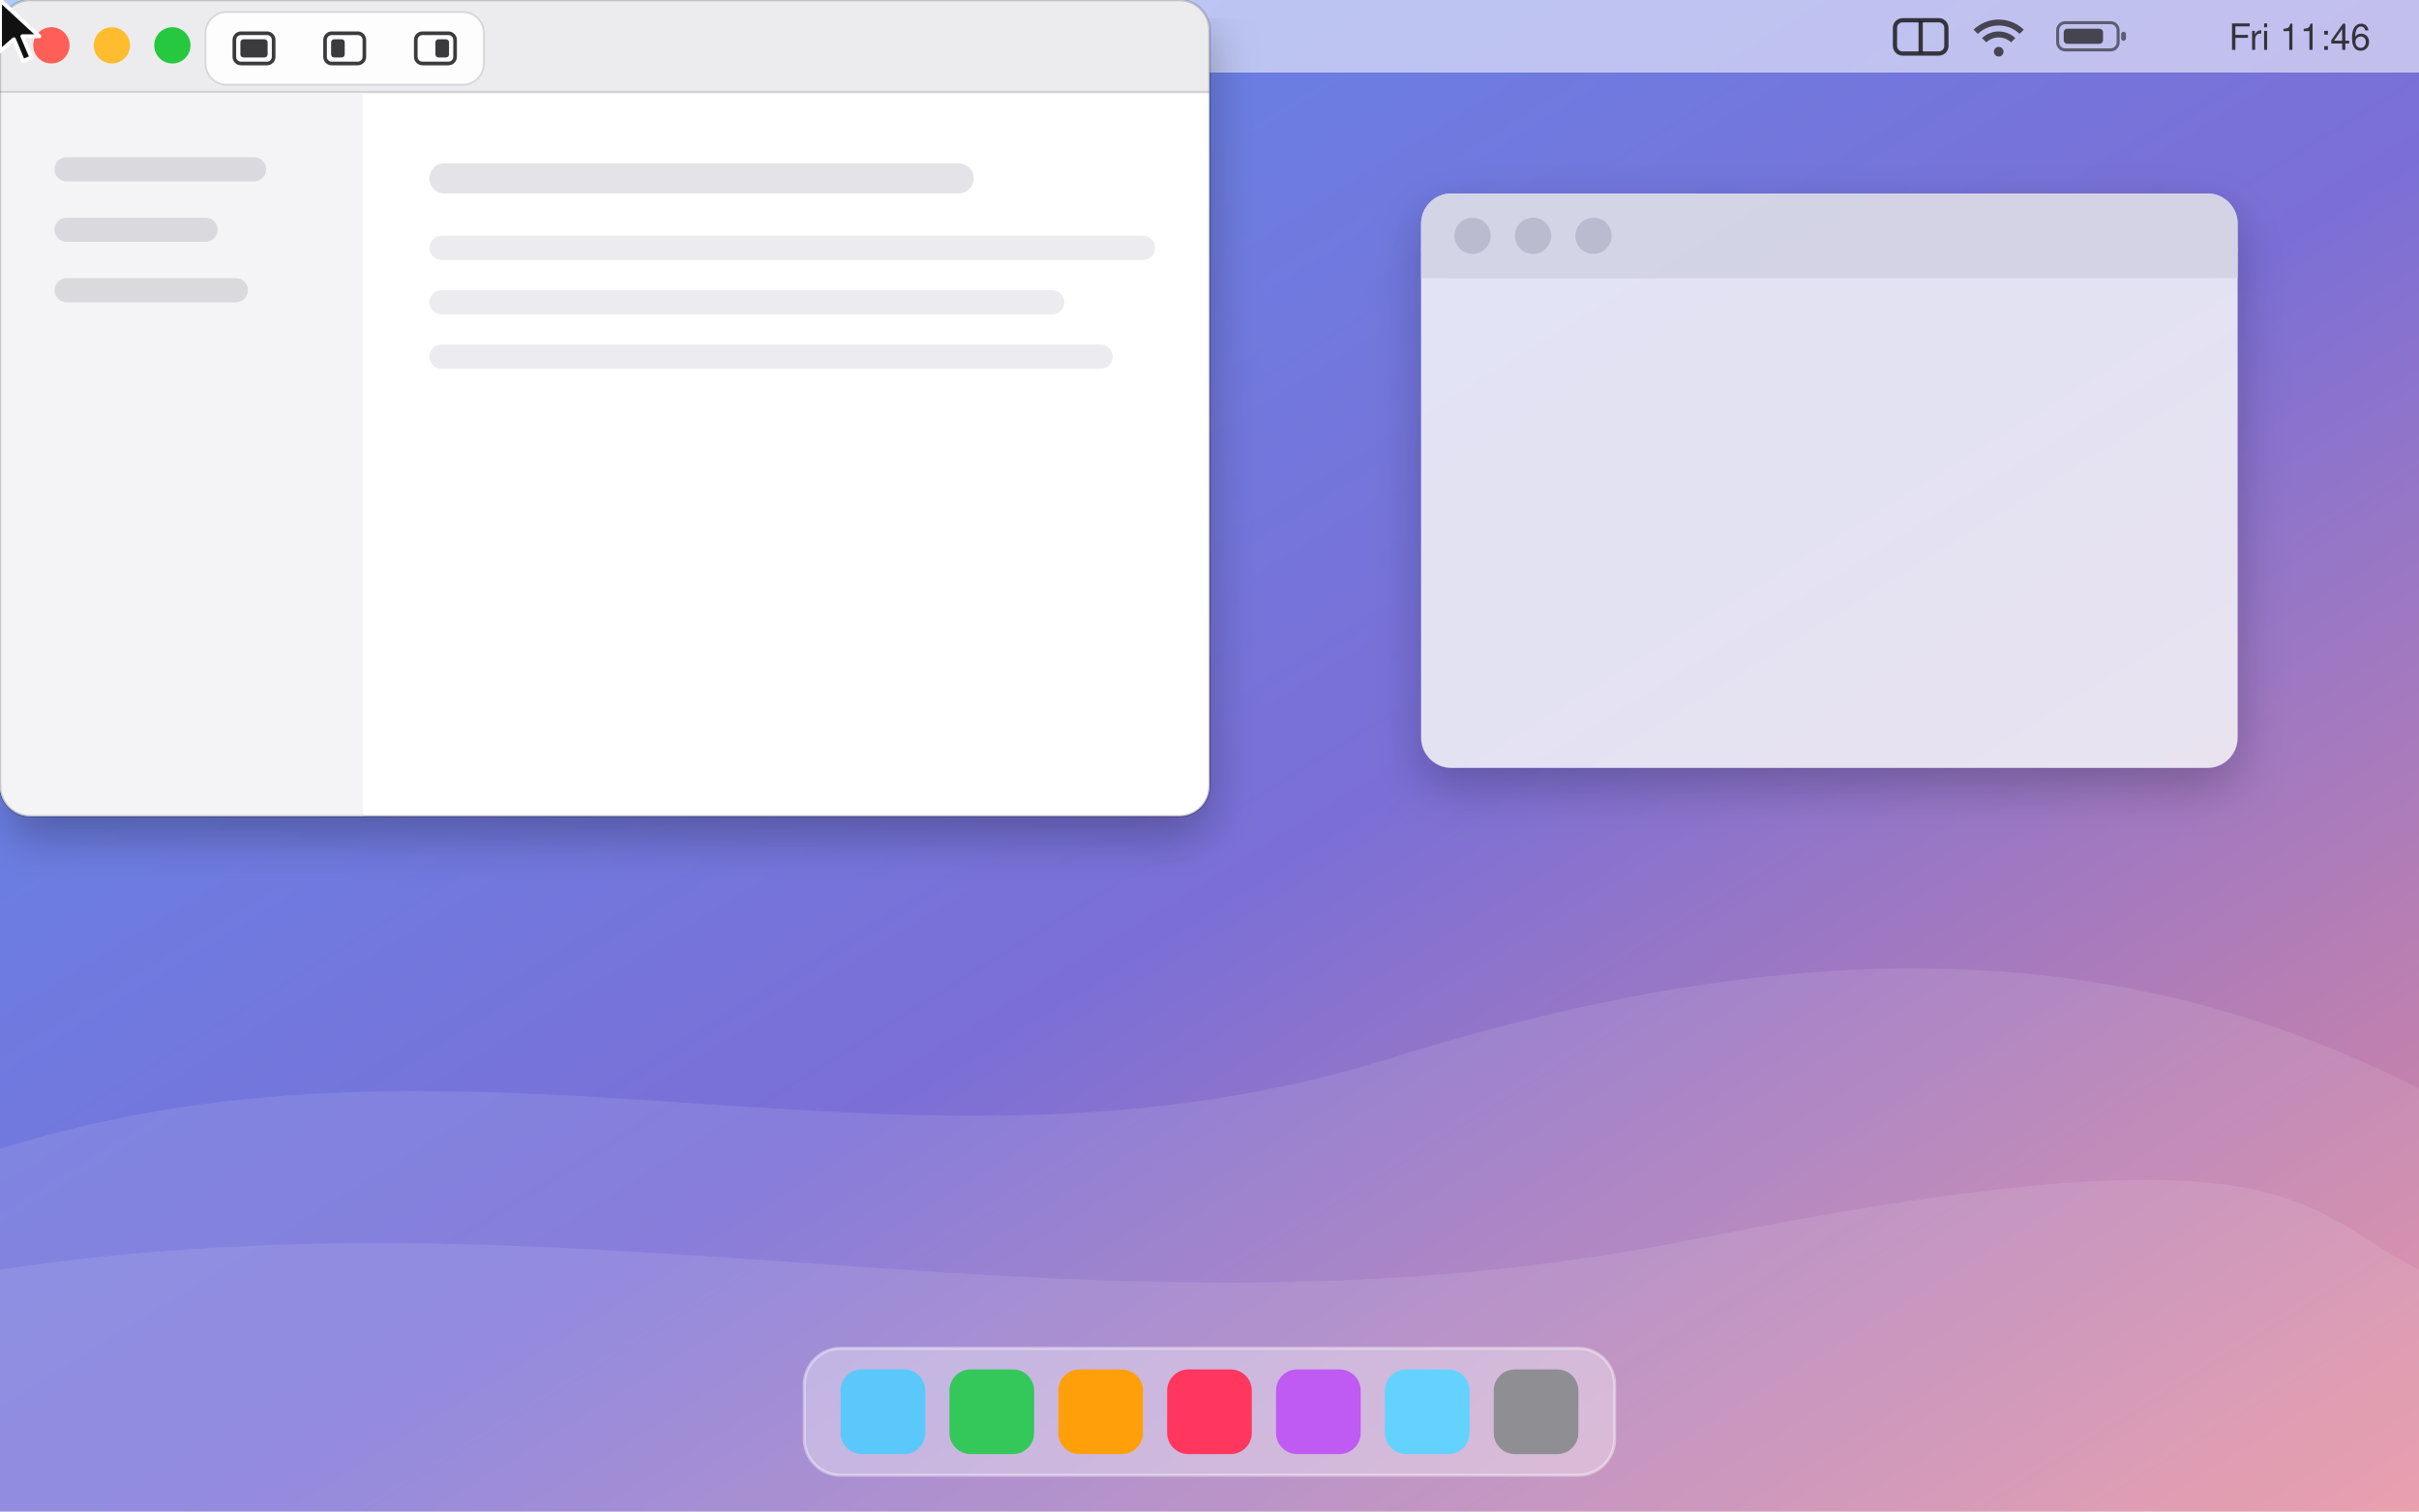
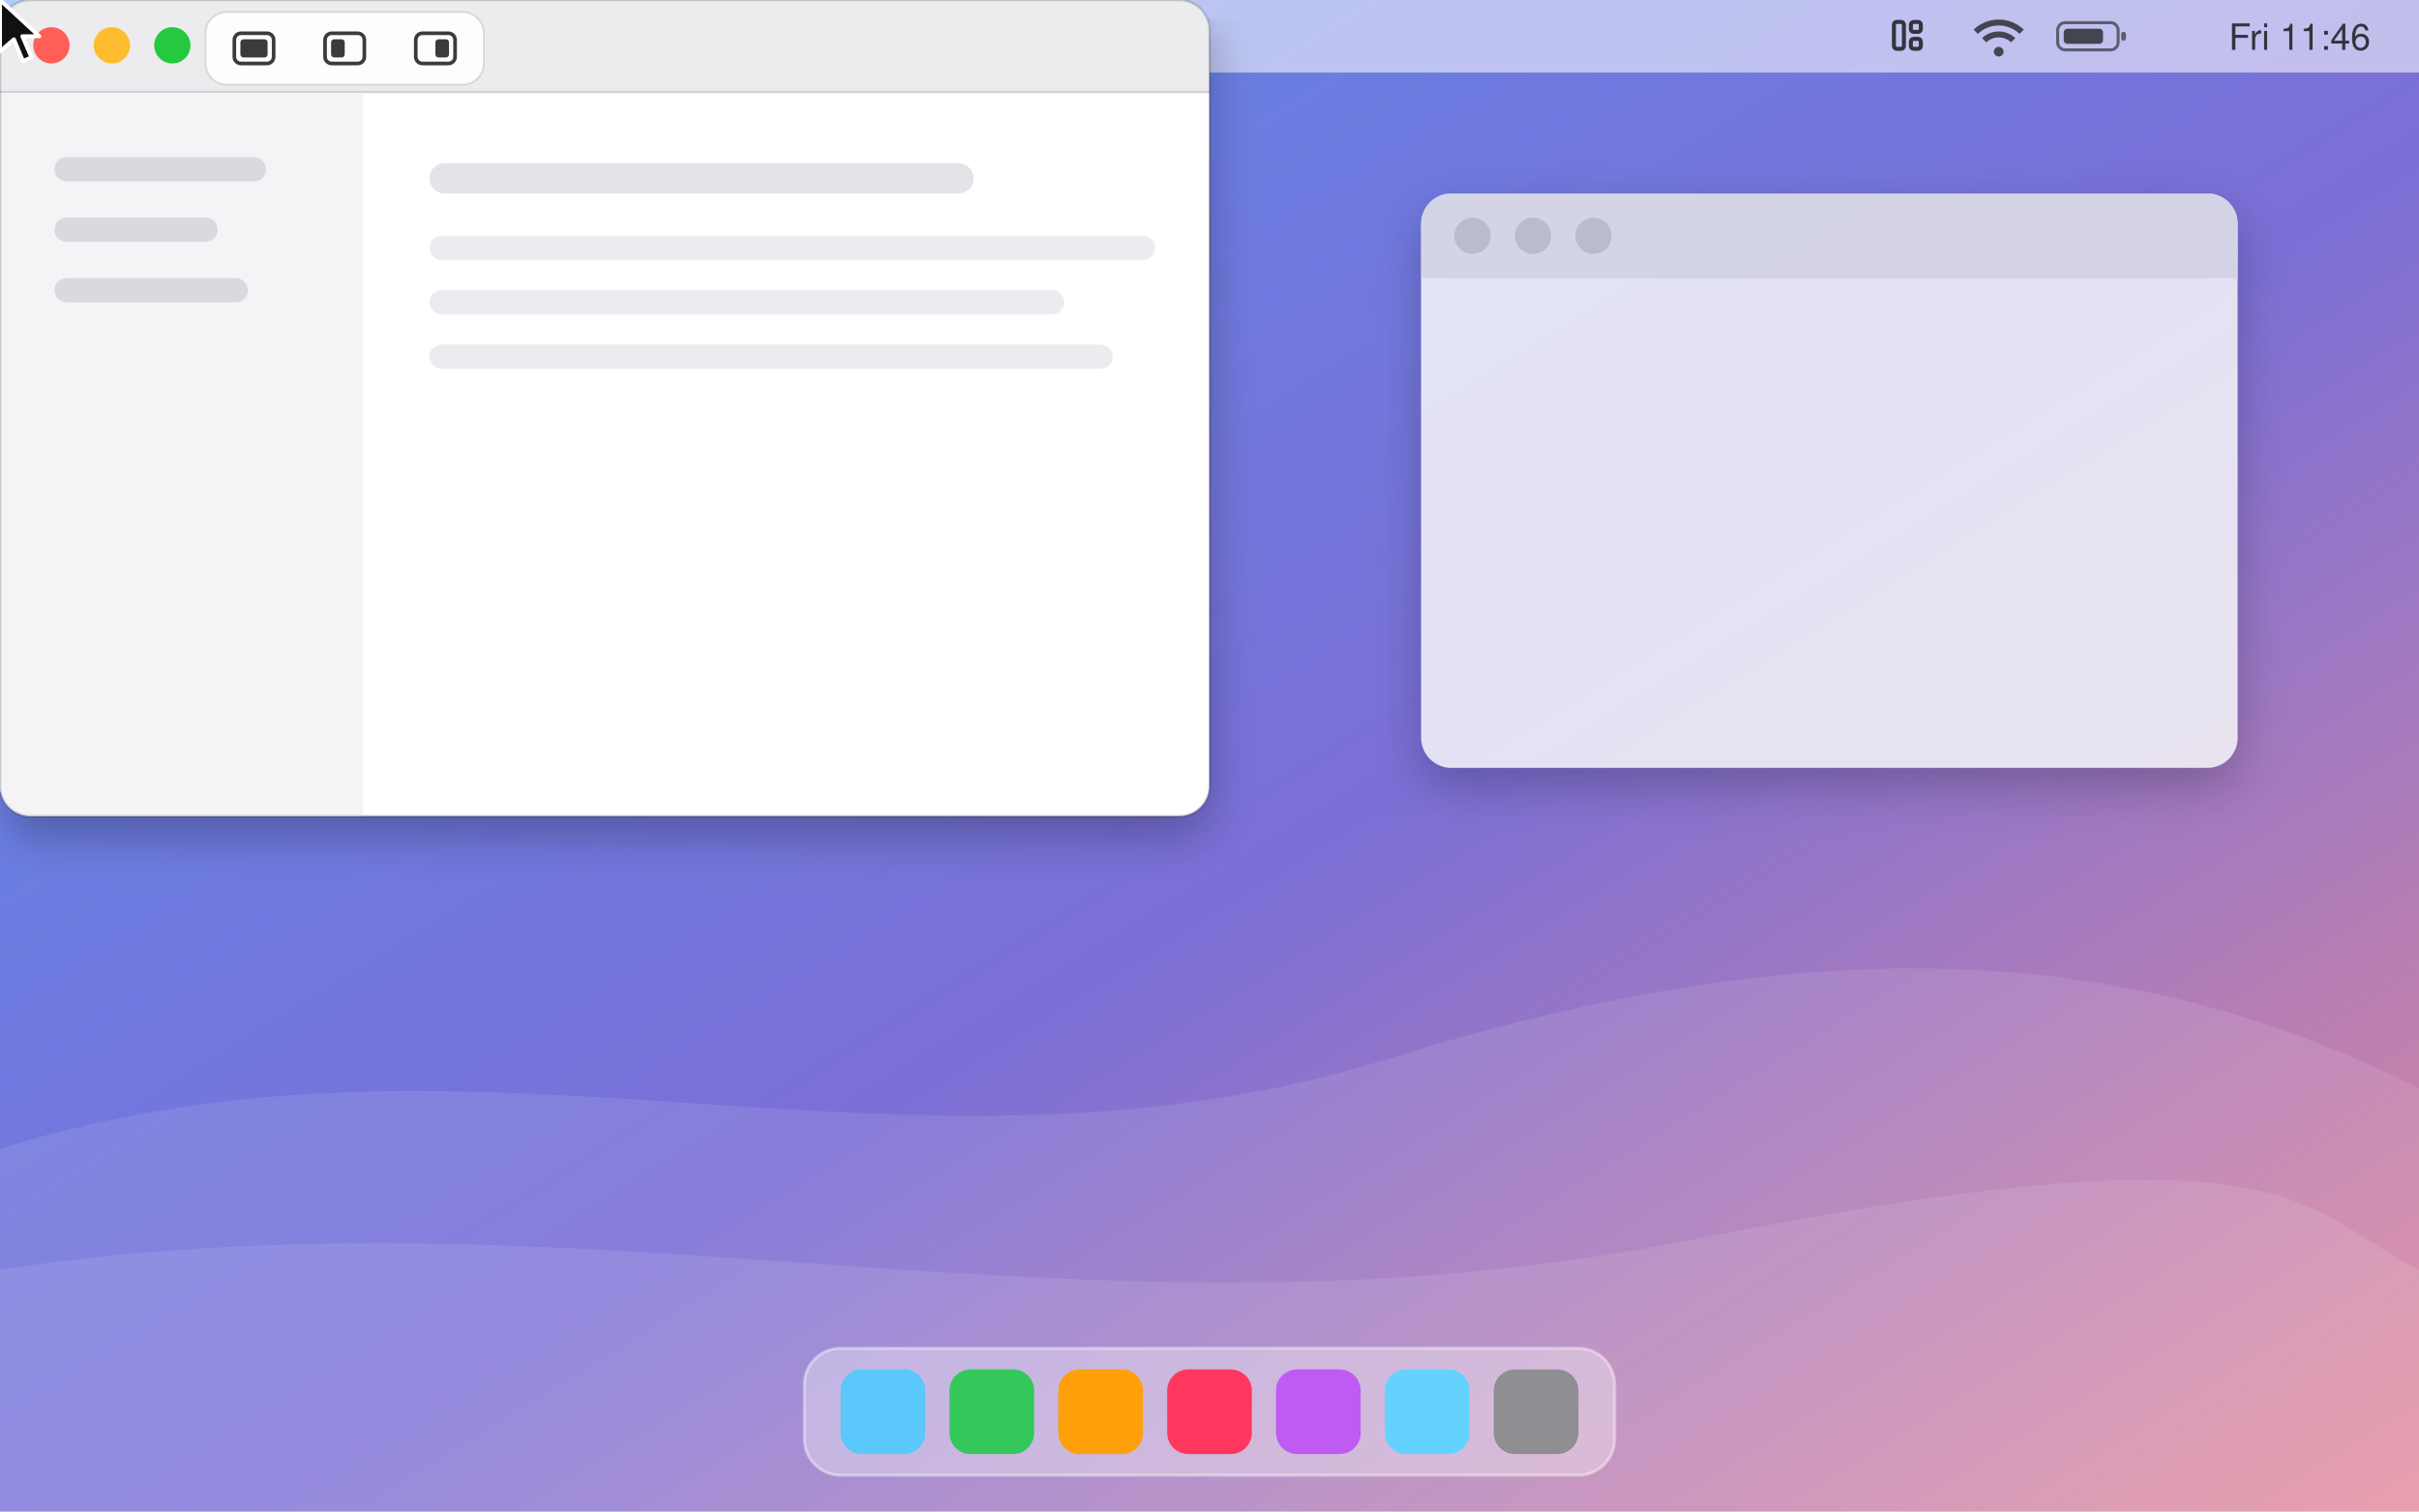
<svg xmlns="http://www.w3.org/2000/svg" viewBox="0 0 800 500" width="800" height="500" font-family="-apple-system, BlinkMacSystemFont, 'Segoe UI', Helvetica, Arial, sans-serif">
  <defs>
    <linearGradient id="wall" x1="0" y1="0" x2="1" y2="1">
      <stop offset="0" stop-color="#5b8def" />
      <stop offset="0.55" stop-color="#7b6fd6" />
      <stop offset="1" stop-color="#e58a9a" />
    </linearGradient>
    <filter id="shadow" x="-10%" y="-10%" width="120%" height="130%">
      <feDropShadow dx="0" dy="6" stdDeviation="8" flood-opacity="0.28" />
    </filter>
  </defs>
  <rect width="800" height="500" fill="url(#wall)" />
  <path d="M0 380 C 160 330, 300 400, 460 350 S 720 320, 800 360 L 800 500 L 0 500 Z" fill="#ffffff" fill-opacity="0.10" />
  <path d="M0 420 C 200 390, 360 450, 560 410 S 760 400, 800 420 L 800 500 L 0 500 Z" fill="#ffffff" fill-opacity="0.10" />
  <rect width="800" height="24" fill="#ffffff" fill-opacity="0.55" />
  <g transform="translate(11.6 4.4) scale(0.95)" fill="#1c1c1e" fill-opacity="0.85">
    <path d="M7 4.2 C5.6 4.2 4.6 3.4 3.4 3.4 C1.6 3.4 0 4.9 0 7.6 C0 10.8 2.2 14.6 3.9 14.6 C4.9 14.6 5.4 14 6.9 14 C8.4 14 8.8 14.6 9.9 14.6 C11.4 14.6 12.8 12.2 13.4 10.6 C11.8 9.9 11 8.6 11 7.2 C11 5.9 11.7 4.9 12.6 4.3 C11.9 3.4 10.7 3.4 10.3 3.4 C9.1 3.4 8.2 4.2 7 4.2 Z" />
    <path d="M7.1 3.1 C7 1.7 8.3 0.3 9.7 0.2 C9.8 1.7 8.5 3.1 7.1 3.1 Z" />
  </g>
  <rect x="34" y="8" width="38" height="8" rx="4" fill="#1c1c1e" fill-opacity="0.55" />
  <rect x="82" y="8" width="26" height="8" rx="4" fill="#1c1c1e" fill-opacity="0.35" />
  <rect x="116" y="8" width="26" height="8" rx="4" fill="#1c1c1e" fill-opacity="0.35" />
  <rect x="150" y="8" width="30" height="8" rx="4" fill="#1c1c1e" fill-opacity="0.35" />
-   <g fill="none" stroke="#1c1c1e" stroke-opacity="0.85" stroke-width="1.4">
-     <rect x="626.7" y="6.7" width="17" height="11" rx="2.5" />
-     <line x1="635.2" y1="7" x2="635.2" y2="17.4" />
+   <g transform="translate(624.5 5.4) scale(0.7)" fill="none" stroke="#1c1c1e" stroke-opacity="0.85" stroke-width="1.9">
+     <rect x="2.65" y="2.65" width="4.7" height="12.7" rx="1.3" />
+     <rect x="10.65" y="2.65" width="4.7" height="4.7" rx="1.3" />
+     <rect x="10.65" y="10.65" width="4.7" height="4.7" rx="1.3" />
  </g>
  <g fill="#1c1c1e" fill-opacity="0.75">
    <path d="M661 15.5 a1.6 1.6 0 1 0 0.01 0 Z" />
    <path d="M655.5 12.6 a8 8 0 0 1 11 0 l-1.4 1.4 a6 6 0 0 0 -8.2 0 Z" />
    <path d="M652.7 9.8 a12 12 0 0 1 16.6 0 l-1.4 1.4 a10 10 0 0 0 -13.8 0 Z" />
  </g>
  <rect x="680.5" y="7.5" width="20" height="9" rx="2.5" fill="none" stroke="#1c1c1e" stroke-opacity="0.6" />
  <rect x="682.5" y="9.5" width="13" height="5" rx="1.2" fill="#1c1c1e" fill-opacity="0.75" />
  <rect x="701.5" y="10.5" width="1.6" height="3" rx="0.8" fill="#1c1c1e" fill-opacity="0.6" />
  <text x="784" y="16.5" text-anchor="end" font-size="12" font-weight="500" fill="#1c1c1e" fill-opacity="0.85">Fri 11:46</text>
  <g transform="translate(470 64)" opacity="0.85" filter="url(#shadow)">
    <rect width="270" height="190" rx="10" fill="#f6f6f8" />
    <rect width="270" height="28" rx="10" fill="#e4e4e8" />
    <rect y="18" width="270" height="10" fill="#e4e4e8" />
    <circle cx="17" cy="14" r="6" fill="#c7c7cc" />
    <circle cx="37" cy="14" r="6" fill="#c7c7cc" />
    <circle cx="57" cy="14" r="6" fill="#c7c7cc" />
  </g>
  <rect x="266" y="446" width="268" height="42" rx="12" fill="#ffffff" fill-opacity="0.35" stroke="#ffffff" stroke-opacity="0.4" />
  <rect x="278" y="453" width="28" height="28" rx="7" fill="#5ac8fa" />
  <rect x="314" y="453" width="28" height="28" rx="7" fill="#34c759" />
  <rect x="350" y="453" width="28" height="28" rx="7" fill="#ff9f0a" />
  <rect x="386" y="453" width="28" height="28" rx="7" fill="#ff375f" />
  <rect x="422" y="453" width="28" height="28" rx="7" fill="#bf5af2" />
  <rect x="458" y="453" width="28" height="28" rx="7" fill="#64d2ff" />
  <rect x="494" y="453" width="28" height="28" rx="7" fill="#8e8e93" />
  <g filter="url(#shadow)">
    <animateTransform attributeName="transform" type="translate" dur="12s" repeatCount="indefinite" calcMode="spline" keyTimes="0;0.12;0.15;0.31;0.34;0.47;0.5;0.67;0.7;1" values="170 92;170 92;0 24;0 24;0 24;0 24;400 24;400 24;170 92;170 92" keySplines="0 0 1 1;0.4 0 0.2 1;0 0 1 1;0 0 1 1;0 0 1 1;0.4 0 0.2 1;0 0 1 1;0.4 0 0.2 1;0 0 1 1" />
    <clipPath id="winclip">
      <rect width="400" height="270" rx="10">
        <animate attributeName="width" dur="12s" repeatCount="indefinite" calcMode="spline" keyTimes="0;0.12;0.15;0.31;0.34;0.47;0.5;0.67;0.7;1" values="400;400;800;800;400;400;400;400;400;400" keySplines="0 0 1 1;0.4 0 0.2 1;0 0 1 1;0.4 0 0.2 1;0 0 1 1;0 0 1 1;0 0 1 1;0 0 1 1;0 0 1 1" />
        <animate attributeName="height" dur="12s" repeatCount="indefinite" calcMode="spline" keyTimes="0;0.12;0.15;0.31;0.34;0.47;0.5;0.67;0.7;1" values="270;270;416;416;416;416;416;416;270;270" keySplines="0 0 1 1;0.4 0 0.2 1;0 0 1 1;0 0 1 1;0 0 1 1;0 0 1 1;0 0 1 1;0.4 0 0.2 1;0 0 1 1" />
      </rect>
    </clipPath>
    <g clip-path="url(#winclip)">
      <rect width="800" height="500" fill="#ffffff" />
      <rect width="800" height="30" fill="#ececee" />
      <rect y="30" width="800" height="0.8" fill="#d1d1d6" />
      <rect y="30.8" width="120" height="500" fill="#f4f4f6" />
      <rect x="18" y="52" width="70" height="8" rx="4" fill="#d9d9de" />
      <rect x="18" y="72" width="54" height="8" rx="4" fill="#d9d9de" />
      <rect x="18" y="92" width="64" height="8" rx="4" fill="#d9d9de" />
      <rect x="142" y="54" width="180" height="10" rx="5" fill="#e3e3e8" />
      <rect x="142" y="78" width="240" height="8" rx="4" fill="#ececf0" />
      <rect x="142" y="96" width="210" height="8" rx="4" fill="#ececf0" />
      <rect x="142" y="114" width="226" height="8" rx="4" fill="#ececf0" />
      <circle cx="17" cy="15" r="6" fill="#ff5f57" />
      <circle cx="37" cy="15" r="6" fill="#febc2e" />
      <circle cx="57" cy="15" r="6" fill="#28c840" />
    </g>
    <rect width="400" height="270" rx="10" fill="none" stroke="#000" stroke-opacity="0.18" stroke-width="0.8">
      <animate attributeName="width" dur="12s" repeatCount="indefinite" calcMode="spline" keyTimes="0;0.12;0.15;0.31;0.34;0.47;0.5;0.67;0.7;1" values="400;400;800;800;400;400;400;400;400;400" keySplines="0 0 1 1;0.4 0 0.2 1;0 0 1 1;0.4 0 0.2 1;0 0 1 1;0 0 1 1;0 0 1 1;0 0 1 1;0 0 1 1" />
      <animate attributeName="height" dur="12s" repeatCount="indefinite" calcMode="spline" keyTimes="0;0.12;0.15;0.31;0.34;0.47;0.5;0.67;0.7;1" values="270;270;416;416;416;416;416;416;270;270" keySplines="0 0 1 1;0.4 0 0.2 1;0 0 1 1;0 0 1 1;0 0 1 1;0 0 1 1;0 0 1 1;0.4 0 0.2 1;0 0 1 1" />
    </rect>
    <g id="toolbar" transform="translate(68 4)">
      <animate attributeName="opacity" dur="12s" repeatCount="indefinite" calcMode="spline" keyTimes="0;0.12;0.13;0.17;0.18;0.31;0.31;0.35;0.36;0.47;0.48;0.52;0.53;0.67;0.68;0.72;0.73;1" values="1;1;0;0;1;1;0;0;1;1;0;0;1;1;0;0;1;1" keySplines="0 0 1 1;0.4 0 0.2 1;0 0 1 1;0.4 0 0.2 1;0 0 1 1;0.4 0 0.2 1;0 0 1 1;0.4 0 0.2 1;0 0 1 1;0.4 0 0.2 1;0 0 1 1;0.4 0 0.2 1;0 0 1 1;0.4 0 0.2 1;0 0 1 1;0.4 0 0.2 1;0 0 1 1" />
      <rect width="92" height="24" rx="7" fill="#ffffff" fill-opacity="0.9" stroke="#000" stroke-opacity="0.12" stroke-width="0.6" />
      <rect x="2" y="2" width="28" height="20" rx="5" fill="#000" opacity="0">
        <animate attributeName="opacity" dur="12s" repeatCount="indefinite" calcMode="spline" keyTimes="0;0.1;0.1;0.11;0.12;0.12;0.13;1" values="0;0;0.14;0.14;0.32;0.32;0;0" keySplines="0 0 1 1;0.4 0 0.2 1;0 0 1 1;0.4 0 0.2 1;0 0 1 1;0.4 0 0.2 1;0 0 1 1" />
      </rect>
      <rect x="9.5" y="7" width="13" height="10" rx="2.2" fill="none" stroke="#3a3a3c" stroke-width="1.2" />
      <rect x="11.5" y="9" width="9" height="6" rx="1" fill="#3a3a3c" />
      <rect x="32" y="2" width="28" height="20" rx="5" fill="#000" opacity="0">
        <animate attributeName="opacity" dur="12s" repeatCount="indefinite" calcMode="spline" keyTimes="0;0.28;0.28;0.3;0.3;0.31;0.31;1" values="0;0;0.14;0.14;0.32;0.32;0;0" keySplines="0 0 1 1;0.4 0 0.2 1;0 0 1 1;0.4 0 0.2 1;0 0 1 1;0.4 0 0.2 1;0 0 1 1" />
      </rect>
      <rect x="39.5" y="7" width="13" height="10" rx="2.2" fill="none" stroke="#3a3a3c" stroke-width="1.2" />
      <rect x="41.5" y="9" width="4.5" height="6" rx="1" fill="#3a3a3c" />
      <rect x="62" y="2" width="28" height="20" rx="5" fill="#000" opacity="0">
        <animate attributeName="opacity" dur="12s" repeatCount="indefinite" calcMode="spline" keyTimes="0;0.45;0.45;0.47;0.47;0.47;0.48;0.65;0.65;0.67;0.67;0.67;0.68;1" values="0;0;0.14;0.14;0.32;0.32;0;0;0.14;0.14;0.32;0.32;0;0" keySplines="0 0 1 1;0.4 0 0.2 1;0 0 1 1;0.4 0 0.2 1;0 0 1 1;0.4 0 0.2 1;0 0 1 1;0.4 0 0.2 1;0 0 1 1;0.4 0 0.2 1;0 0 1 1;0.4 0 0.2 1;0 0 1 1" />
      </rect>
      <rect x="69.5" y="7" width="13" height="10" rx="2.2" fill="none" stroke="#3a3a3c" stroke-width="1.2" />
      <rect x="76" y="9" width="4.5" height="6" rx="1" fill="#3a3a3c" />
    </g>
  </g>
  <g opacity="0">
    <animate attributeName="opacity" dur="12s" repeatCount="indefinite" keyTimes="0;0.12;0.13;0.23;0.25;1" values="0;0;1;1;0;0" />
    <rect x="366.6" y="384" width="66.8" height="34" rx="17" fill="#1c1c1e" fill-opacity="0.82" />
    <text x="400.0" y="406" text-anchor="middle" font-size="15" font-weight="600" fill="#fff">Fill</text>
  </g>
  <g opacity="0">
    <animate attributeName="opacity" dur="12s" repeatCount="indefinite" keyTimes="0;0.3;0.32;0.42;0.43;1" values="0;0;1;1;0;0" />
    <rect x="343.6" y="384" width="112.8" height="34" rx="17" fill="#1c1c1e" fill-opacity="0.82" />
    <text x="400.0" y="406" text-anchor="middle" font-size="15" font-weight="600" fill="#fff">Left half</text>
  </g>
  <g opacity="0">
    <animate attributeName="opacity" dur="12s" repeatCount="indefinite" keyTimes="0;0.47;0.48;0.58;0.6;1" values="0;0;1;1;0;0" />
    <rect x="339" y="384" width="122" height="34" rx="17" fill="#1c1c1e" fill-opacity="0.82" />
    <text x="400.0" y="406" text-anchor="middle" font-size="15" font-weight="600" fill="#fff">Right half</text>
  </g>
  <g opacity="0">
    <animate attributeName="opacity" dur="12s" repeatCount="indefinite" keyTimes="0;0.67;0.68;0.78;0.8;1" values="0;0;1;1;0;0" />
    <rect x="283.8" y="384" width="232.4" height="34" rx="17" fill="#1c1c1e" fill-opacity="0.82" />
    <text x="400.0" y="406" text-anchor="middle" font-size="15" font-weight="600" fill="#fff">Click again to restore</text>
  </g>
  <circle cx="254" cy="108" r="0" fill="none" stroke="#0a84ff" stroke-width="2" opacity="0">
    <animate attributeName="r" dur="12s" repeatCount="indefinite" keyTimes="0;0.12;0.12;0.15;1" values="0;0;4;18;18" />
    <animate attributeName="opacity" dur="12s" repeatCount="indefinite" keyTimes="0;0.12;0.12;0.15;1" values="0;0;0.9;0;0" />
  </circle>
  <circle cx="114" cy="40" r="0" fill="none" stroke="#0a84ff" stroke-width="2" opacity="0">
    <animate attributeName="r" dur="12s" repeatCount="indefinite" keyTimes="0;0.3;0.3;0.34;1" values="0;0;4;18;18" />
    <animate attributeName="opacity" dur="12s" repeatCount="indefinite" keyTimes="0;0.3;0.3;0.34;1" values="0;0;0.9;0;0" />
  </circle>
  <circle cx="144" cy="40" r="0" fill="none" stroke="#0a84ff" stroke-width="2" opacity="0">
    <animate attributeName="r" dur="12s" repeatCount="indefinite" keyTimes="0;0.47;0.47;0.5;1" values="0;0;4;18;18" />
    <animate attributeName="opacity" dur="12s" repeatCount="indefinite" keyTimes="0;0.47;0.47;0.5;1" values="0;0;0.9;0;0" />
  </circle>
  <circle cx="544" cy="40" r="0" fill="none" stroke="#0a84ff" stroke-width="2" opacity="0">
    <animate attributeName="r" dur="12s" repeatCount="indefinite" keyTimes="0;0.67;0.67;0.7;1" values="0;0;4;18;18" />
    <animate attributeName="opacity" dur="12s" repeatCount="indefinite" keyTimes="0;0.67;0.67;0.7;1" values="0;0;0.9;0;0" />
  </circle>
  <g>
    <animateTransform attributeName="transform" type="translate" dur="12s" repeatCount="indefinite" calcMode="spline" keyTimes="0;0.02;0.1;0.2;0.28;0.37;0.45;0.57;0.65;0.8;0.9;1" values="640 400;640 400;254 108;254 108;114 40;114 40;144 40;144 40;544 40;544 40;640 400;640 400" keySplines="0 0 1 1;0.4 0 0.2 1;0 0 1 1;0.4 0 0.2 1;0 0 1 1;0.4 0 0.2 1;0 0 1 1;0.4 0 0.2 1;0 0 1 1;0.4 0 0.2 1;0 0 1 1" />
    <path d="M0 0 L0 17 L4.6 13 L7.6 20.2 L10.4 19 L7.4 12 L13 12 Z" fill="#111" stroke="#fff" stroke-width="1.3" stroke-linejoin="round" />
  </g>
</svg>
